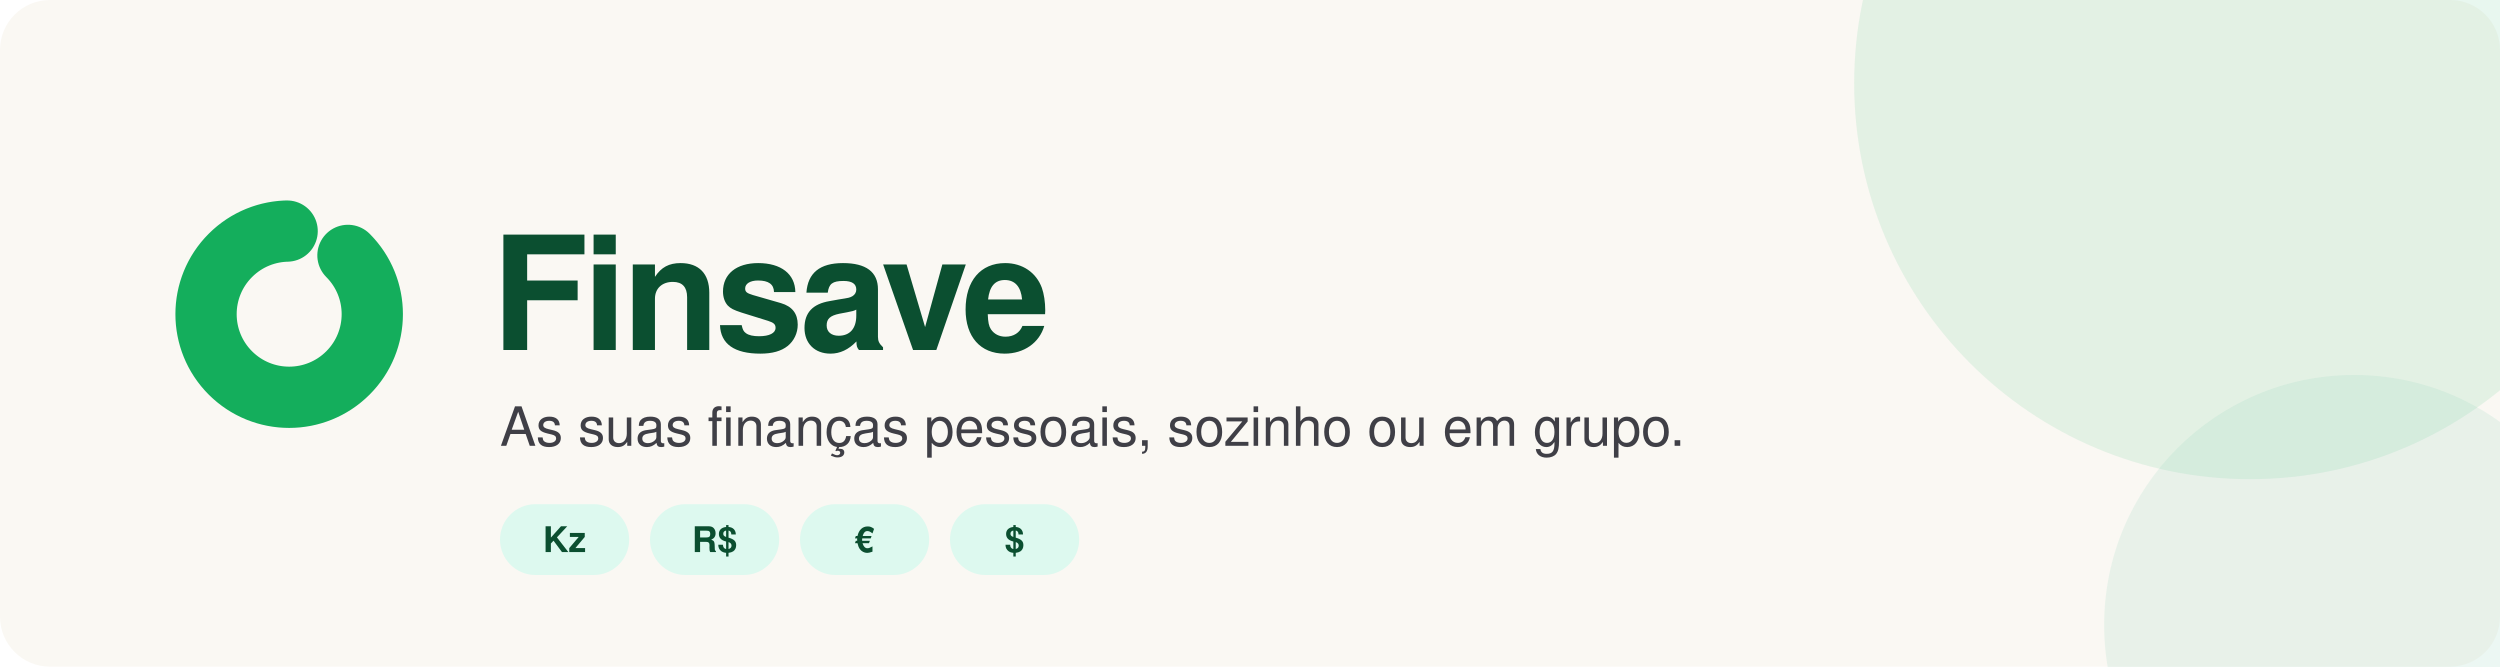
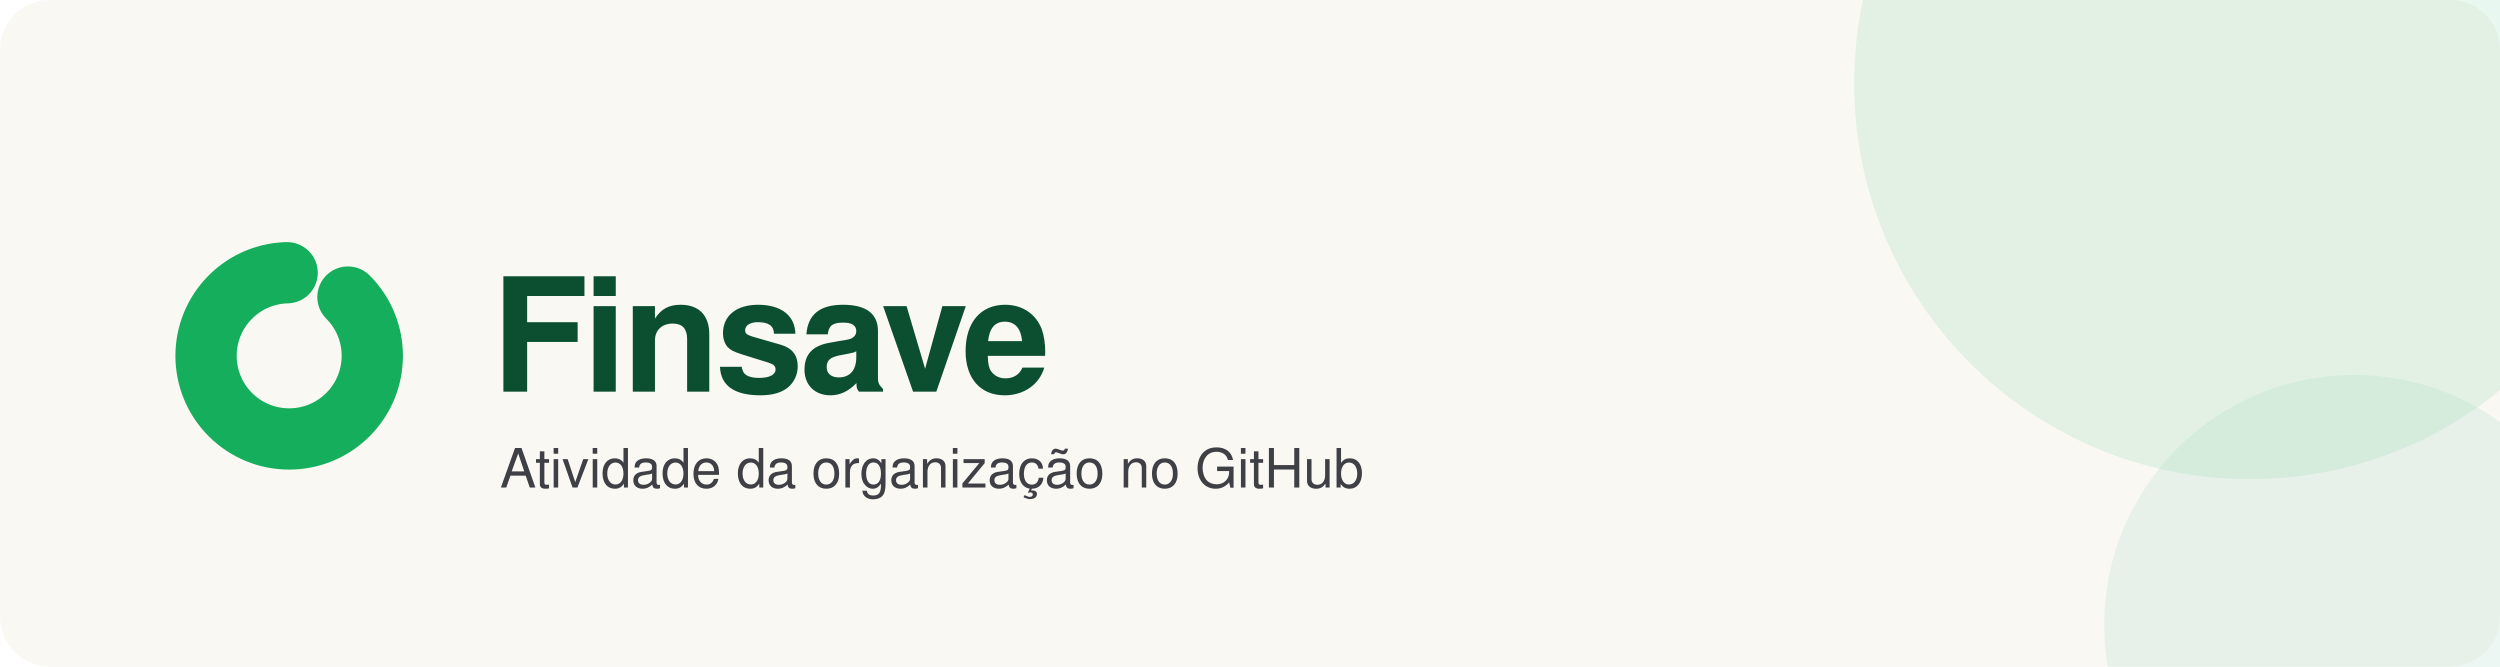
- <svg xmlns="http://www.w3.org/2000/svg" width="1200" height="320" viewBox="0 0 1200 320" role="img" aria-label="Finsave — finanças pessoais, sozinho ou em grupo">
+ <svg xmlns="http://www.w3.org/2000/svg" width="1200" height="320" viewBox="0 0 1200 320" role="img" aria-label="Finsave — atividade da organização no GitHub">
  <rect width="1200" height="320" rx="24" fill="#FAF8F3" />
  <circle cx="1080" cy="40" r="190" fill="#14AE5C" opacity="0.10" />
  <circle cx="1130" cy="300" r="120" fill="#93D5BC" opacity="0.18" />
-   <g transform="translate(80 92) scale(4.2)">
+   <g transform="translate(80 112) scale(4.2)">
    <circle cx="14" cy="14" r="9.5" fill="none" stroke="#14AE5C" stroke-width="7" stroke-dasharray="52 8" stroke-linecap="round" transform="rotate(-45 14 14)" />
  </g>
-   <text x="236" y="168" font-family="Geist, 'Segoe UI', Helvetica, Arial, sans-serif" font-size="76" font-weight="700" letter-spacing="-2" fill="#0B4F30">Finsave</text>
-   <text x="240" y="214" font-family="Geist, 'Segoe UI', Helvetica, Arial, sans-serif" font-size="26" fill="#3F3F46">As suas finanças pessoais, sozinho ou em grupo.</text>
-   <g font-family="Geist, 'Segoe UI', Helvetica, Arial, sans-serif" font-size="17" font-weight="600" fill="#0B4F30">
-     <rect x="240" y="242" width="62" height="34" rx="17" fill="#DDF9EF" />
-     <text x="271" y="265" text-anchor="middle">Kz</text>
-     <rect x="312" y="242" width="62" height="34" rx="17" fill="#DDF9EF" />
-     <text x="343" y="265" text-anchor="middle">R$</text>
-     <rect x="384" y="242" width="62" height="34" rx="17" fill="#DDF9EF" />
-     <text x="415" y="265" text-anchor="middle">€</text>
-     <rect x="456" y="242" width="62" height="34" rx="17" fill="#DDF9EF" />
-     <text x="487" y="265" text-anchor="middle">$</text>
-   </g>
+   <text x="236" y="188" font-family="Geist, 'Segoe UI', Helvetica, Arial, sans-serif" font-size="76" font-weight="700" letter-spacing="-2" fill="#0B4F30">Finsave</text>
+   <text x="240" y="234" font-family="Geist, 'Segoe UI', Helvetica, Arial, sans-serif" font-size="26" fill="#3F3F46">Atividade da organização no GitHub</text>
</svg>
